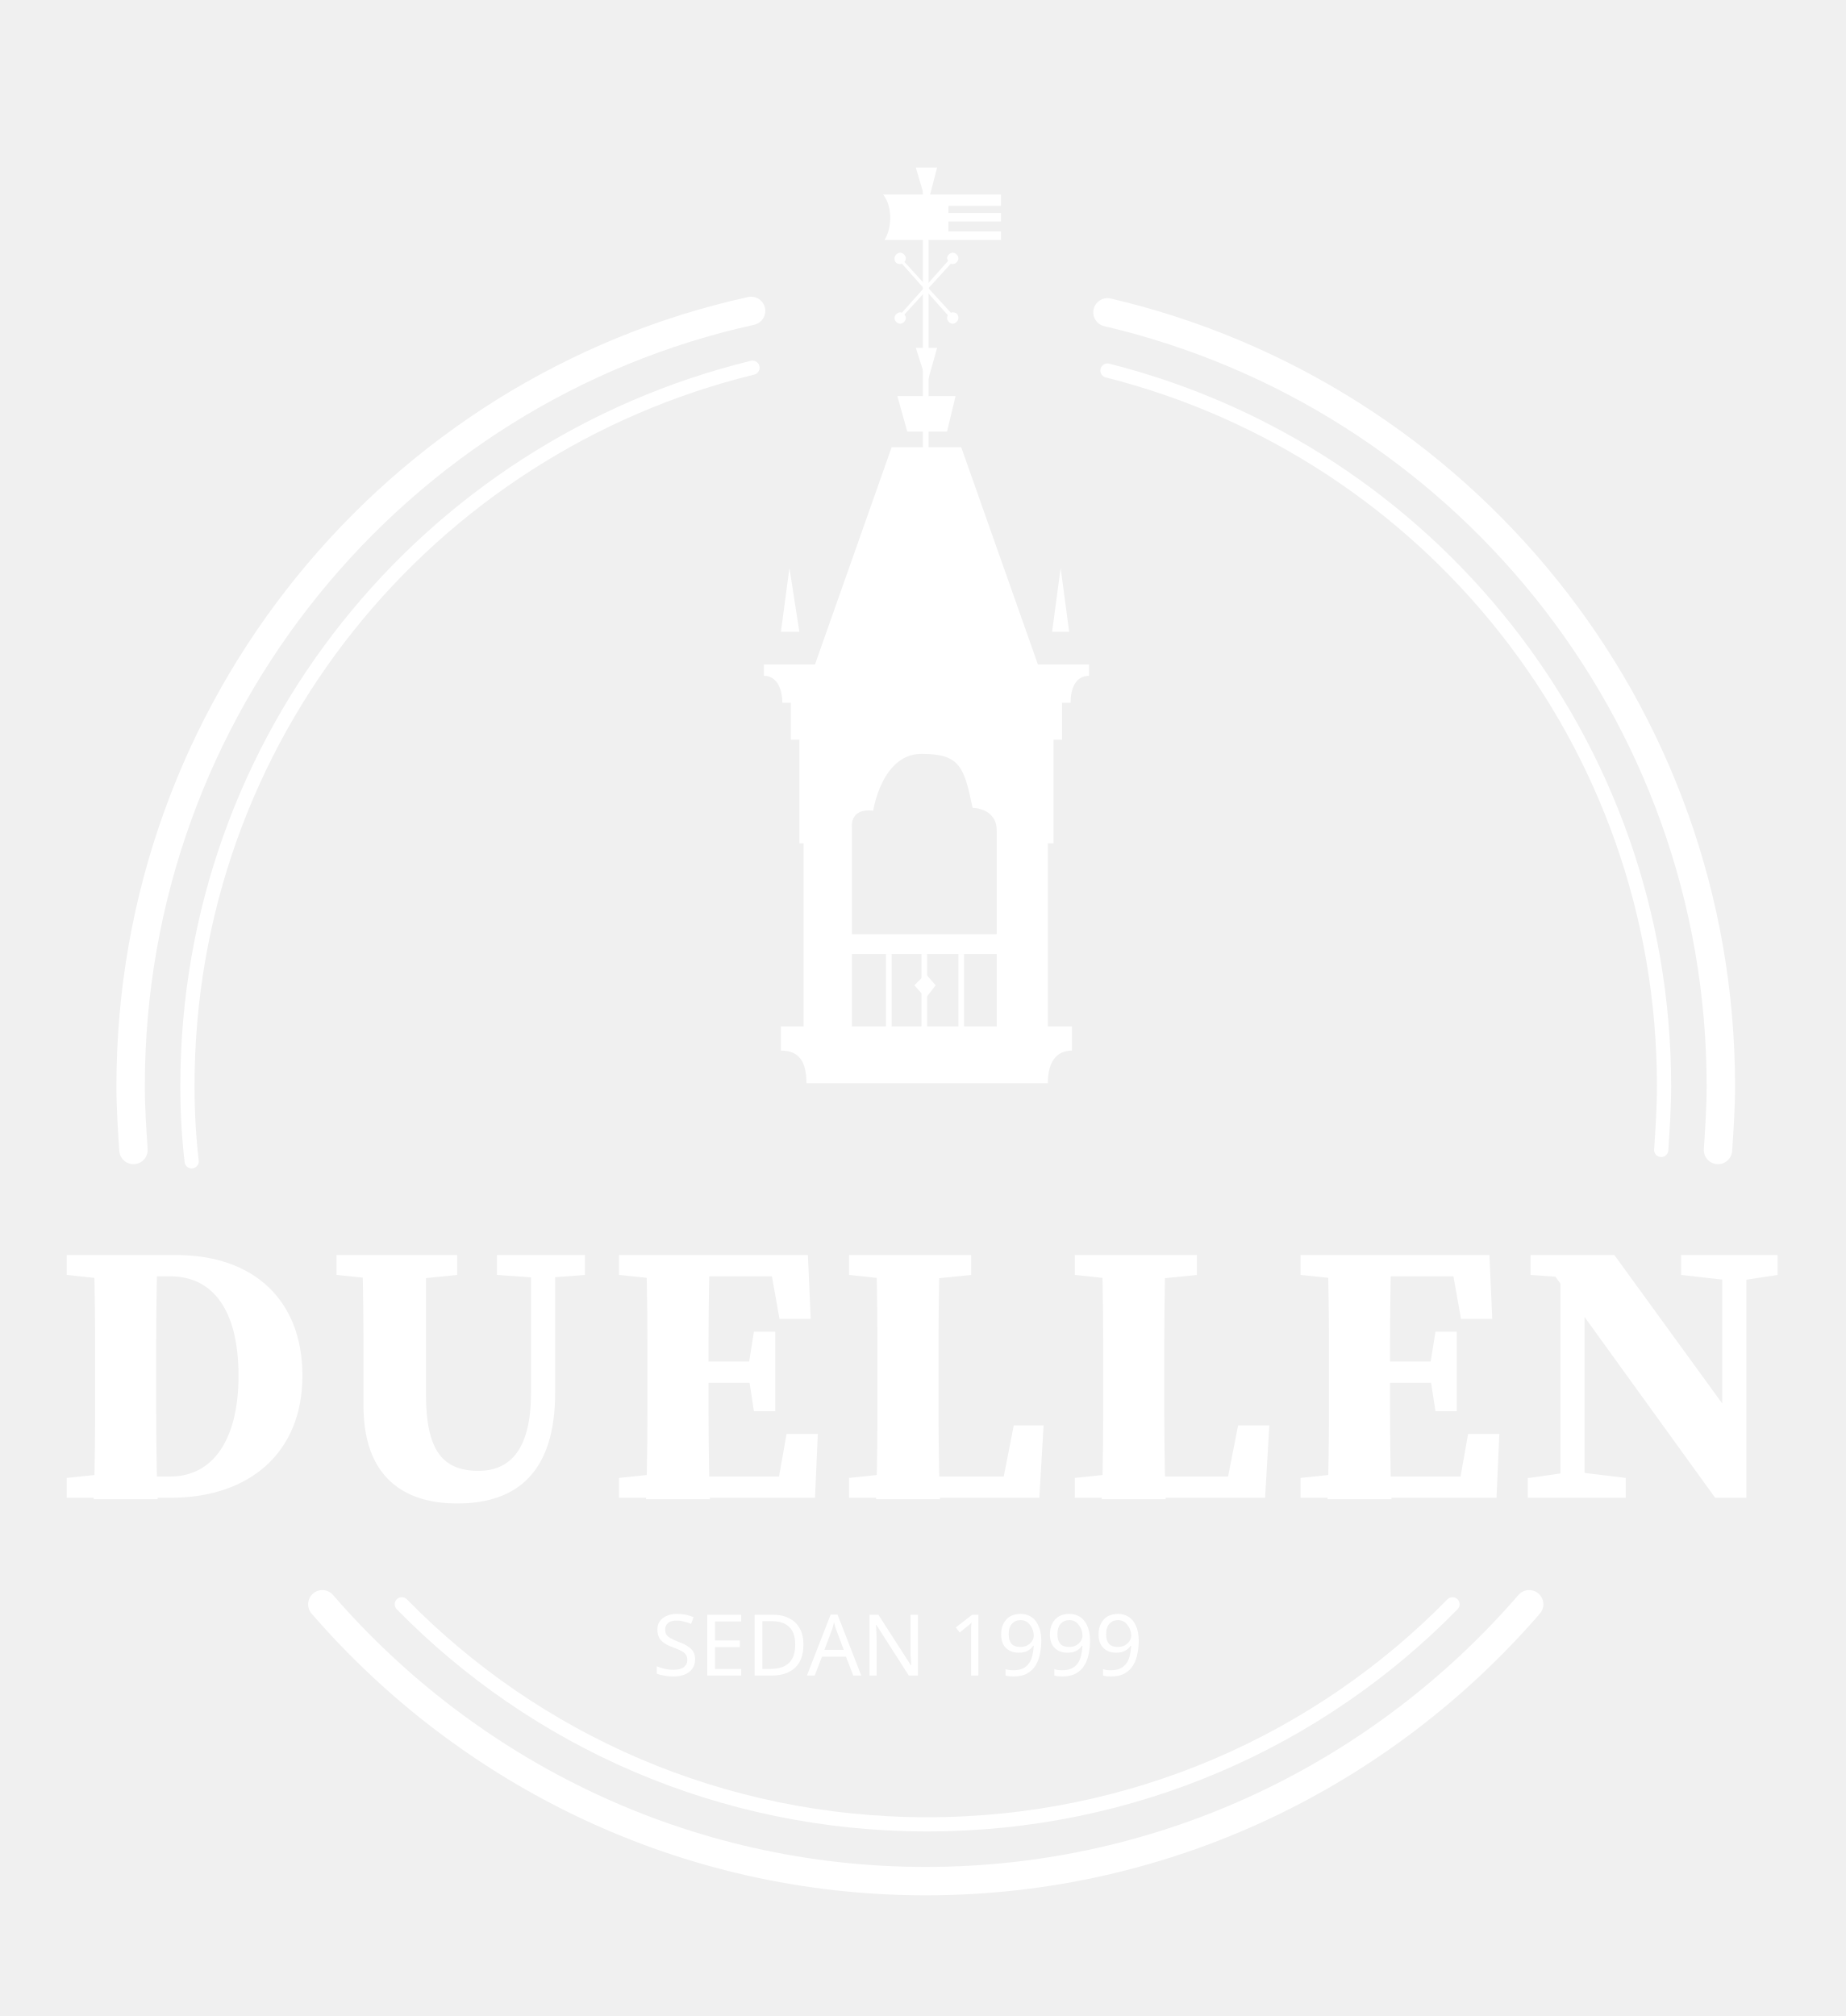
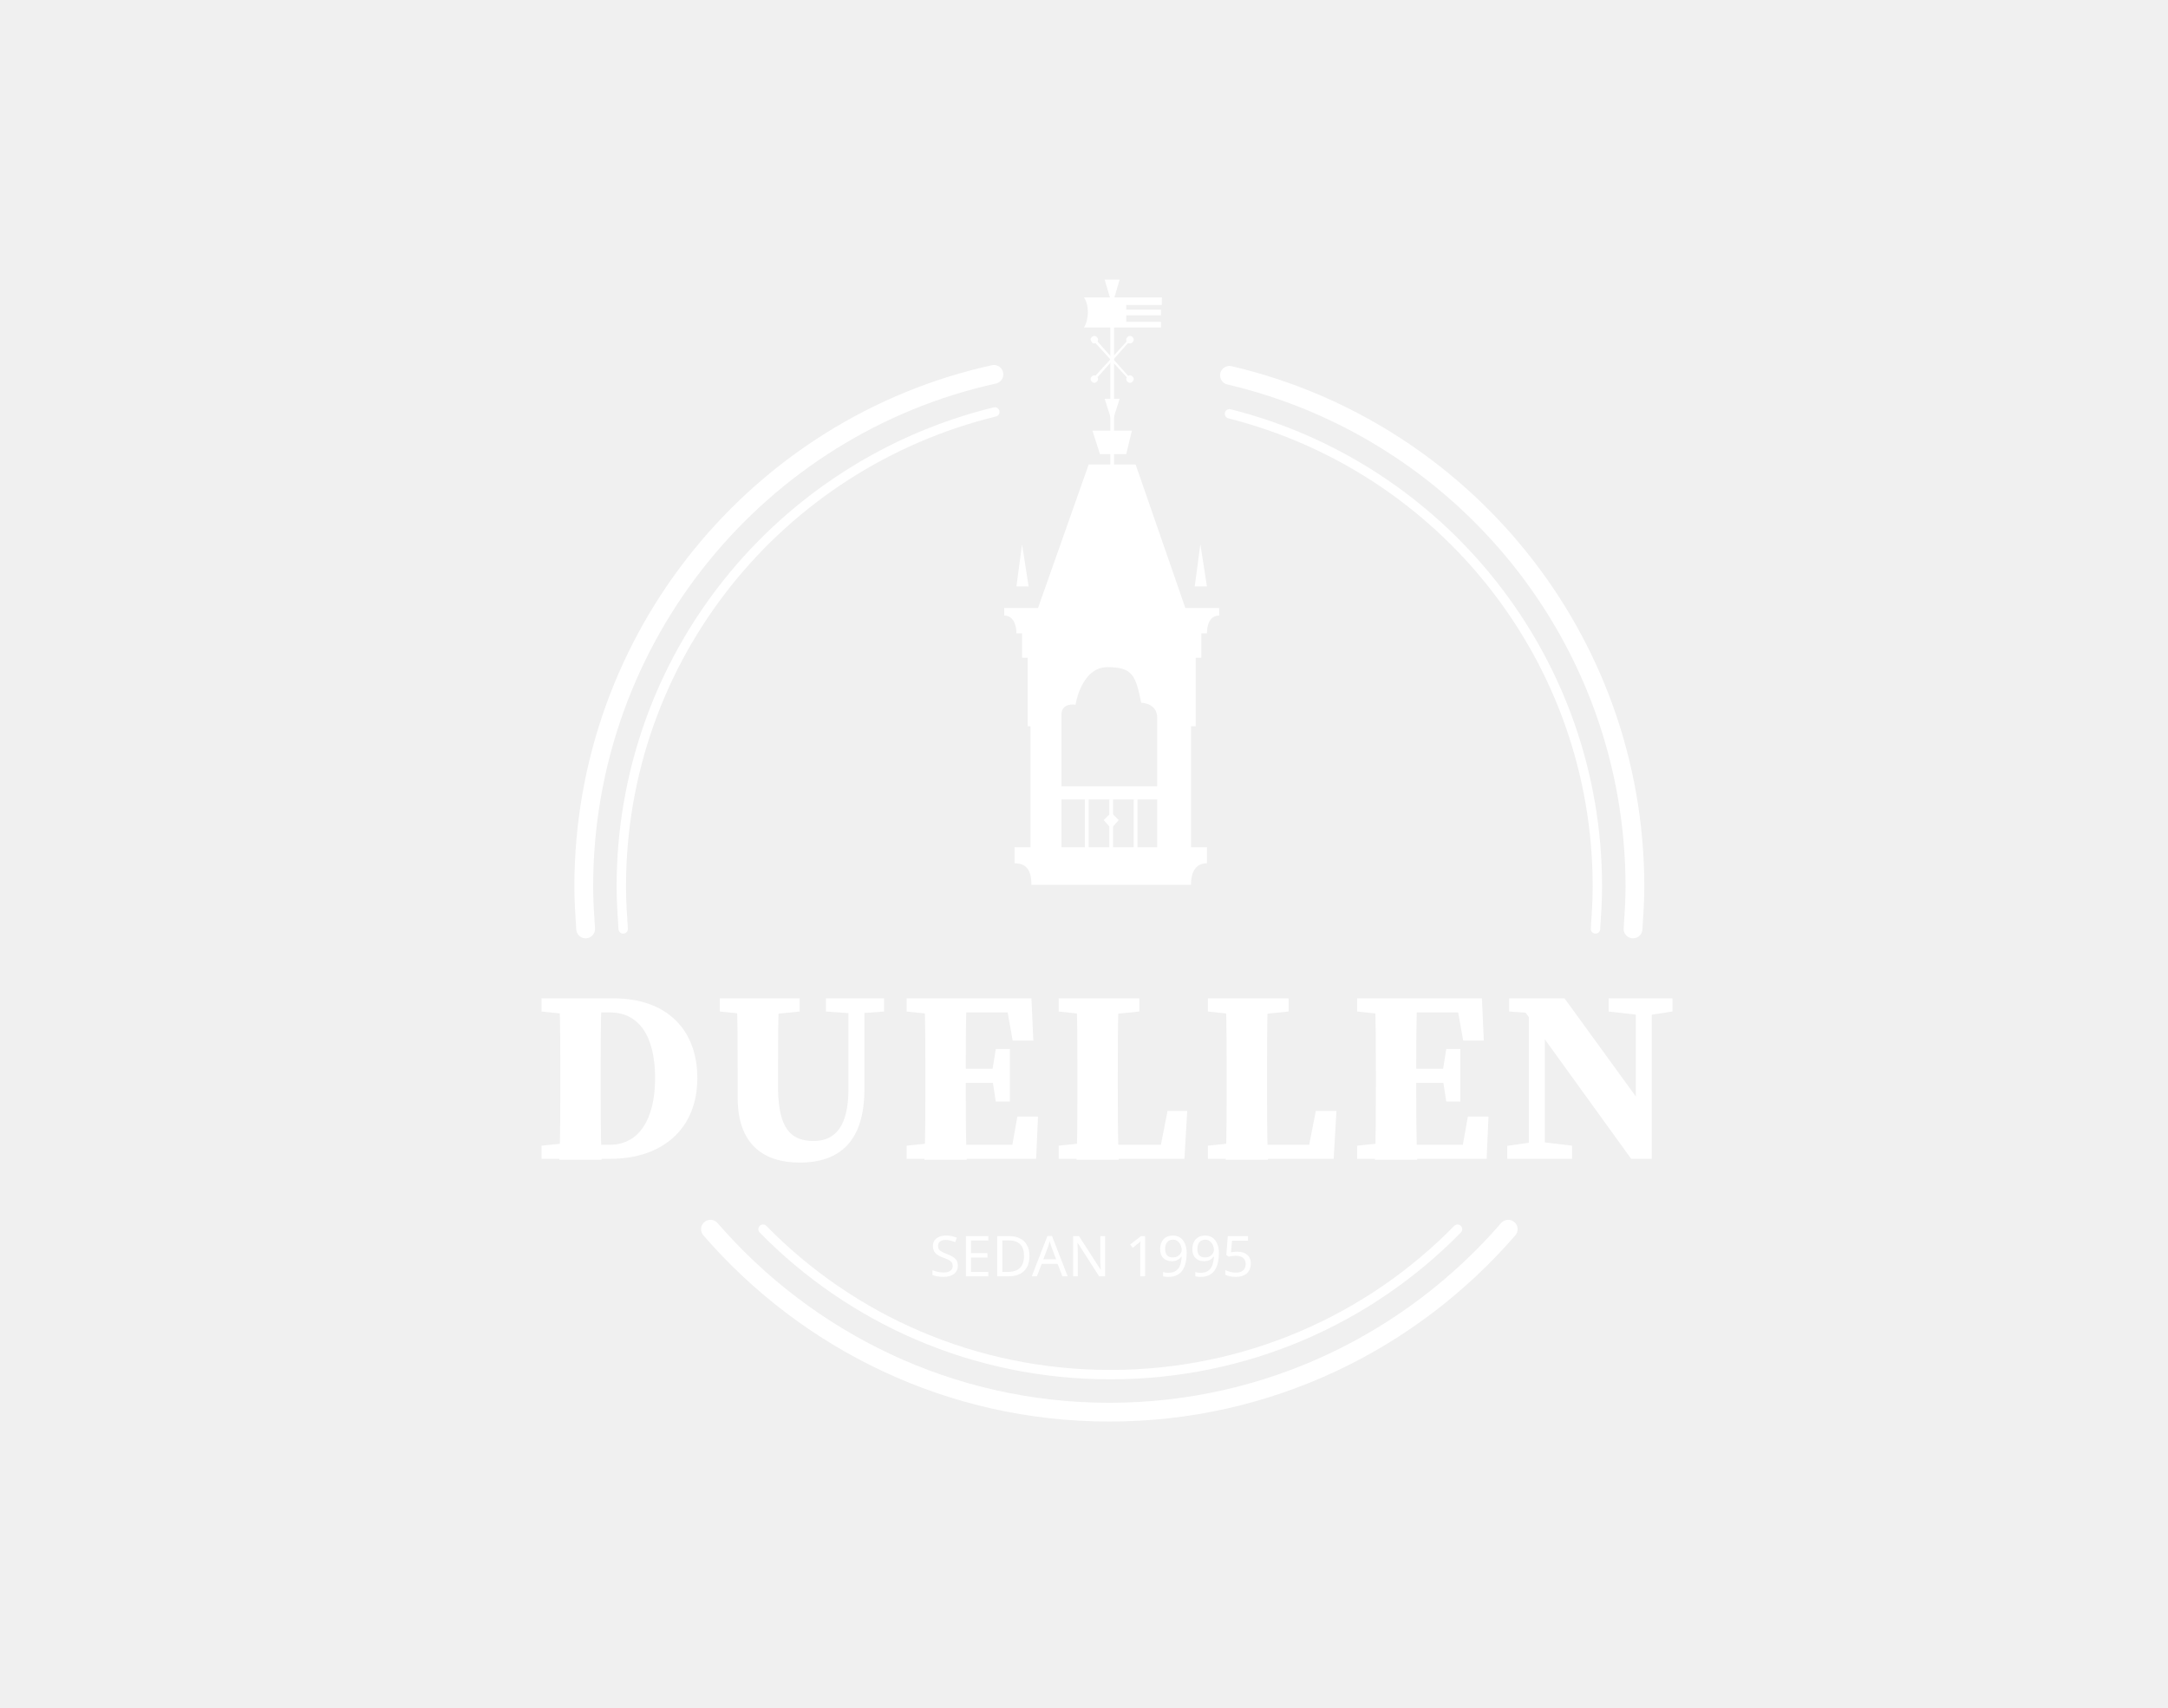
- <svg xmlns="http://www.w3.org/2000/svg" version="1.1" x="0px" y="0px" viewBox="0 0 130 142" style="enable-background:new 0 0 130 142;" xml:space="preserve">
+ <svg xmlns="http://www.w3.org/2000/svg" version="1.1" x="0px" y="0px" viewBox="0 0 231 182" style="enable-background:new 0 0 231 182;" xml:space="preserve">
  <style type="text/css">
	.st0{fill:none;stroke:#FFFFFF;stroke-linecap:round;stroke-miterlimit:10;}
	.st1{fill:none;stroke:#FFFFFF;stroke-width:2;stroke-linecap:round;stroke-miterlimit:10;}
	.st2{fill:#FFFFFF;}
	.st3{font-family:'Gotham-Medium';}
	.st4{font-size:6px;}
</style>
  <g id="Layer_1">
-     <path class="st0" d="M78,26.1c22.6,5.7,39.2,26.1,39.2,50.4c0,1.5-0.1,3-0.2,4.5" />
-     <path class="st0" d="M13.5,81.8c-0.2-1.7-0.3-3.5-0.3-5.3c0-24.5,16.9-45,39.8-50.6" />
-     <path class="st0" d="M102.3,113c-9.4,9.6-22.5,15.5-37,15.5c-14.5,0-27.6-5.9-37-15.5" />
-     <path class="st1" d="M78,22c24.8,5.8,43.2,28,43.2,54.5c0,1.5-0.1,3-0.2,4.5" />
-     <path class="st1" d="M9.4,81c-0.1-1.5-0.2-3-0.2-4.5c0-26.7,18.7-49.1,43.7-54.6" />
-     <path class="st1" d="M107.7,113c-10.3,11.9-25.5,19.5-42.5,19.5c-17,0-32.2-7.6-42.5-19.5" />
+     <path class="st0" d="M131,44.1c22.6,5.7,39.2,26.1,39.2,50.4c0,1.5-0.1,3-0.2,4.5" />
+     <path class="st0" d="M66.4,99c-0.1-1.5-0.2-3-0.2-4.5c0-24.5,16.9-45,39.8-50.6" />
+     <path class="st0" d="M155.3,131c-9.4,9.6-22.5,15.5-37,15.5c-14.5,0-27.6-5.9-37-15.5" />
+     <path class="st1" d="M131,40c24.8,5.8,43.2,28,43.2,54.5c0,1.5-0.1,3-0.2,4.5" />
+     <path class="st1" d="M62.4,99c-0.1-1.5-0.2-3-0.2-4.5c0-26.7,18.7-49.1,43.7-54.6" />
+     <path class="st1" d="M160.7,131c-10.3,11.9-25.5,19.5-42.5,19.5c-17,0-32.2-7.6-42.5-19.5" />
    <g>
-       <path class="st2" d="M74.2,59.4v-7.3h0.6v-2.6h0.6c0-0.9,0.3-1.9,1.3-1.9v-0.8h-3.6l-5.4-15.3h-4.9l-5.4,15.3h-3.6v0.8    c0.9,0,1.3,0.9,1.3,1.9h0.6v2.6h0.6v7.3h0.3v12.9H55V74c1.3,0,1.8,0.8,1.8,2.3h17c0-1.5,0.6-2.3,1.7-2.3v-1.7l-2.8,0l-12.7,0v-14    c0,0-0.2-1.4,1.5-1.2c0,0,0.6-4,3.4-4c2.7,0,3,0.9,3.6,3.8c0,0,1.7,0,1.7,1.6c0,1.6,0,13.8,0,13.8l3.6,0.2l0-13.1L74.2,59.4z" />
+       <path class="st2" d="M127.4,77.4v-7.3h0.6v-2.6h0.6c0-0.9,0.3-1.9,1.3-1.9v-0.8h-3.6L121,49.5H116l-5.4,15.3H107v0.8    c0.9,0,1.3,0.9,1.3,1.9h0.6v2.6h0.6v7.3h0.3v12.9h-1.7V92c1.3,0,1.8,0.8,1.8,2.3h17c0-1.5,0.6-2.3,1.7-2.3v-1.7l-2.8,0l-12.7,0    v-14c0,0-0.2-1.4,1.5-1.2c0,0,0.6-4,3.4-4c2.7,0,3,0.9,3.6,3.8c0,0,1.7,0,1.7,1.6c0,1.6,0,13.8,0,13.8l3.6,0.2l0-13.1L127.4,77.4z    " />
      <g>
-         <rect x="59.6" y="65.8" class="st2" width="11" height="1.4" />
-         <path class="st2" d="M65.1,66.5" />
+         <rect x="112.9" y="83.8" class="st2" width="11" height="1.4" />
+         <path class="st2" d="M118.4,84.5" />
      </g>
      <g>
-         <rect x="62.4" y="67.2" class="st2" width="0.4" height="6" />
-         <path class="st2" d="M62.6,70.2" />
+         <rect x="115.6" y="85.2" class="st2" width="0.4" height="6" />
+         <path class="st2" d="M115.8,88.2" />
      </g>
      <g>
-         <rect x="67.5" y="67.2" class="st2" width="0.4" height="6" />
-         <path class="st2" d="M67.7,70.2" />
+         <rect x="120.8" y="85.2" class="st2" width="0.4" height="6" />
+         <path class="st2" d="M121,88.2" />
      </g>
      <g>
-         <rect x="64.9" y="67.2" class="st2" width="0.4" height="6" />
-         <path class="st2" d="M65.1,70.2" />
+         <rect x="118.2" y="85.2" class="st2" width="0.4" height="6" />
+         <path class="st2" d="M118.4,88.2" />
      </g>
-       <polygon class="st2" points="55,44.5 56.3,44.5 55.6,40   " />
-       <polygon class="st2" points="74.1,44.5 75.3,44.5 74.7,40   " />
+       <polygon class="st2" points="108.3,62.5 109.6,62.5 108.9,58   " />
+       <polygon class="st2" points="127.3,62.5 128.6,62.5 127.9,58   " />
      <g>
-         <rect x="65" y="12.9" class="st2" width="0.4" height="19" />
-         <path class="st2" d="M65.2,22.9" />
+         <rect x="118.3" y="30.9" class="st2" width="0.4" height="19" />
+         <path class="st2" d="M118.5,40.9" />
      </g>
-       <polygon class="st2" points="63.2,27.9 67.3,27.9 66.7,30.4 63.9,30.4   " />
-       <polygon class="st2" points="64.5,24.5 66,24.5 65.3,27   " />
+       <polygon class="st2" points="116.4,45.9 120.6,45.9 120,48.4 117.2,48.4   " />
+       <polygon class="st2" points="117.7,42.5 119.3,42.5 118.5,45   " />
      <g>
-         <polygon class="st2" points="67.4,18.1 67.2,17.9 63.1,22.5 63.2,22.7    " />
-         <path class="st2" d="M65.2,20.3" />
+         <polygon class="st2" points="120.6,36.1 120.5,35.9 116.3,40.5 116.5,40.7    " />
+         <path class="st2" d="M118.5,38.3" />
      </g>
      <g>
-         <polygon class="st2" points="63.2,17.9 63.1,18.1 67.2,22.7 67.4,22.5    " />
-         <path class="st2" d="M65.2,20.3" />
+         <polygon class="st2" points="116.5,35.9 116.3,36.1 120.5,40.7 120.6,40.5    " />
+         <path class="st2" d="M118.5,38.3" />
      </g>
      <g>
-         <path class="st2" d="M63.4,18.6c0.2,0,0.4-0.2,0.4-0.4c0-0.2-0.2-0.4-0.4-0.4c-0.2,0-0.4,0.2-0.4,0.4     C63,18.5,63.2,18.6,63.4,18.6z" />
-         <path class="st2" d="M63.4,18.2" />
+         <path class="st2" d="M116.6,36.6c0.2,0,0.4-0.2,0.4-0.4c0-0.2-0.2-0.4-0.4-0.4c-0.2,0-0.4,0.2-0.4,0.4     C116.3,36.5,116.4,36.6,116.6,36.6z" />
+         <path class="st2" d="M116.6,36.2" />
      </g>
      <g>
-         <path class="st2" d="M67.1,18.6c0.2,0,0.4-0.2,0.4-0.4c0-0.2-0.2-0.4-0.4-0.4c-0.2,0-0.4,0.2-0.4,0.4     C66.8,18.5,66.9,18.6,67.1,18.6z" />
-         <path class="st2" d="M67.1,18.2" />
+         <path class="st2" d="M120.4,36.6c0.2,0,0.4-0.2,0.4-0.4c0-0.2-0.2-0.4-0.4-0.4c-0.2,0-0.4,0.2-0.4,0.4     C120,36.5,120.2,36.6,120.4,36.6z" />
+         <path class="st2" d="M120.4,36.2" />
      </g>
      <g>
-         <path class="st2" d="M63.4,22.8c0.2,0,0.4-0.2,0.4-0.4S63.6,22,63.4,22c-0.2,0-0.4,0.2-0.4,0.4S63.2,22.8,63.4,22.8z" />
-         <path class="st2" d="M63.4,22.4" />
+         <path class="st2" d="M116.6,40.8c0.2,0,0.4-0.2,0.4-0.4s-0.2-0.4-0.4-0.4c-0.2,0-0.4,0.2-0.4,0.4S116.4,40.8,116.6,40.8z" />
+         <path class="st2" d="M116.6,40.4" />
      </g>
      <g>
-         <path class="st2" d="M67.1,22.8c0.2,0,0.4-0.2,0.4-0.4S67.4,22,67.1,22c-0.2,0-0.4,0.2-0.4,0.4S66.9,22.8,67.1,22.8z" />
-         <path class="st2" d="M67.1,22.4" />
+         <path class="st2" d="M120.4,40.8c0.2,0,0.4-0.2,0.4-0.4s-0.2-0.4-0.4-0.4c-0.2,0-0.4,0.2-0.4,0.4S120.2,40.8,120.4,40.8z" />
+         <path class="st2" d="M120.4,40.4" />
      </g>
-       <path class="st2" d="M62.2,13.7h8.3v0.8h-3.7v0.5h3.7v0.6h-3.7v0.7h3.7v0.6h-8.2C62.8,16.1,62.9,14.6,62.2,13.7z" />
-       <polygon class="st2" points="64.5,11.8 66,11.8 65.3,14.5   " />
+       <path class="st2" d="M115.5,31.7h8.3v0.8H120v0.5h3.7v0.6H120v0.7h3.7v0.6h-8.2C116,34.1,116.1,32.6,115.5,31.7z" />
+       <polygon class="st2" points="117.7,29.8 119.3,29.8 118.5,32.5   " />
      <g>
-         <polygon class="st2" points="65.2,68.6 65.9,69.4 65.2,70.3 64.4,69.4    " />
-         <path class="st2" d="M65.2,69.4" />
+         <polygon class="st2" points="118.4,86.6 119.2,87.4 118.4,88.3 117.6,87.4    " />
+         <path class="st2" d="M118.4,87.4" />
      </g>
    </g>
-     <text transform="matrix(1 0 0 1 45.9409 118.0205)" class="st2 st3 st4">SEDAN 1999</text>
+     <text transform="matrix(1 0 0 1 99.043 136.0205)" class="st2 st3 st4">SEDAN 1995</text>
  </g>
  <g id="Layer_2">
    <g>
      <g>
-         <path class="st2" d="M4.7,89.8v-1.4h4.2v1.8H8.4L4.7,89.8z M8.9,103.7v1.8H4.7v-1.4l3.8-0.4H8.9z M6.7,96.5c0-2.7,0-5.4-0.1-8.1     h4.5C11,91,11,93.7,11,96.5v0.9c0,2.8,0,5.5,0.1,8.2H6.6c0.1-2.6,0.1-5.3,0.1-8.2V96.5z M8.9,104h3.1c3,0,4.8-2.6,4.8-7.1     c0-4.6-1.8-7-4.8-7H8.9v-1.5h3.5c5.5,0,8.9,3.2,8.9,8.5c0,5.4-3.7,8.6-9.3,8.6H8.9V104z" />
-         <path class="st2" d="M23.7,89.8v-1.4h8.5v1.4l-3.9,0.4h-0.7L23.7,89.8z M33.7,103.6c2.3,0,3.7-1.6,3.7-5.5v-9.7h1.7v9.7     c0,5.5-2.6,7.8-6.9,7.8c-3.8,0-6.6-1.9-6.6-6.9v-2.8c0-2.6,0-5.2-0.1-7.8h4.5C30,90.9,30,93.6,30,96.2v2     C30,102.2,31.2,103.6,33.7,103.6z M37.8,90l-2.8-0.2v-1.4h6.2v1.4L38.6,90H37.8z" />
-         <path class="st2" d="M43.6,89.8v-1.4h4.2v1.8h-0.4L43.6,89.8z M47.8,103.7v1.8h-4.2v-1.4l3.8-0.4H47.8z M45.6,96.5     c0-2.7,0-5.4-0.1-8.1H50c-0.1,2.6-0.1,5.3-0.1,8.1v0.9c0,2.8,0,5.5,0.1,8.2h-4.5c0.1-2.6,0.1-5.3,0.1-8.1V96.5z M54.1,88.4     l1.9,1.5h-8.2v-1.5h9.1l0.2,4.5h-2.2L54.1,88.4z M53.5,97.4h-5.7v-1.5h5.7V97.4z M57.6,101l-0.2,4.5h-9.6V104h8.7l-1.9,1.5     l0.8-4.5H57.6z M52.7,96.3l0.4-2.5h1.5v5.6h-1.5l-0.4-2.6V96.3z" />
-         <path class="st2" d="M59.8,89.8v-1.4h8.6v1.4l-3.9,0.4h-1L59.8,89.8z M64,103.7v1.8h-4.2v-1.4l3.8-0.4H64z M61.7,88.4h4.5     c-0.1,2.6-0.1,5.3-0.1,8.1v1.4c0,2.3,0,5,0.1,7.7h-4.5c0.1-2.6,0.1-5.3,0.1-7.5v-1.5C61.8,93.8,61.8,91.1,61.7,88.4z M73.5,100.4     l-0.3,5.1H64V104h8.4l-2,1.5l1-5.1H73.5z" />
-         <path class="st2" d="M75.7,89.8v-1.4h8.6v1.4l-3.9,0.4h-1L75.7,89.8z M79.9,103.7v1.8h-4.2v-1.4l3.8-0.4H79.9z M77.6,88.4h4.5     c-0.1,2.6-0.1,5.3-0.1,8.1v1.4c0,2.3,0,5,0.1,7.7h-4.5c0.1-2.6,0.1-5.3,0.1-7.5v-1.5C77.7,93.8,77.7,91.1,77.6,88.4z M89.4,100.4     l-0.3,5.1h-9.3V104h8.4l-2,1.5l1-5.1H89.4z" />
-         <path class="st2" d="M91.6,89.8v-1.4h4.2v1.8h-0.4L91.6,89.8z M95.8,103.7v1.8h-4.2v-1.4l3.8-0.4H95.8z M93.6,96.5     c0-2.7,0-5.4-0.1-8.1H98c-0.1,2.6-0.1,5.3-0.1,8.1v0.9c0,2.8,0,5.5,0.1,8.2h-4.5c0.1-2.6,0.1-5.3,0.1-8.1V96.5z M102.1,88.4     l1.9,1.5h-8.2v-1.5h9.1l0.2,4.5h-2.2L102.1,88.4z M101.5,97.4h-5.7v-1.5h5.7V97.4z M105.6,101l-0.2,4.5h-9.6V104h8.7l-1.9,1.5     l0.8-4.5H105.6z M100.7,96.3l0.4-2.5h1.5v5.6h-1.5l-0.4-2.6V96.3z" />
-         <path class="st2" d="M107.7,104.1l2.8-0.4h0.7l3.3,0.4v1.4h-6.9V104.1z M109.1,89.3l1.5,0.7l-2.8-0.2v-1.4h5.9l9.3,12.8v4.3h-2.2     L109.1,89.3z M109.9,88.4l1.7,1.4v15.7h-1.7V88.4z M118.3,88.4h6.9v1.4l-2.6,0.4h-0.7l-3.5-0.4V88.4z M121.3,88.4h1.7v17.1     l-1.7-1.7V88.4z" />
+         <path class="st2" d="M57.7,107.8v-1.4h4.2v1.8h-0.4L57.7,107.8z M61.9,121.7v1.8h-4.2v-1.4l3.8-0.4H61.9z M59.7,114.5     c0-2.7,0-5.4-0.1-8.1h4.5c-0.1,2.6-0.1,5.3-0.1,8.1v0.9c0,2.8,0,5.5,0.1,8.2h-4.5c0.1-2.6,0.1-5.3,0.1-8.2V114.5z M61.9,122h3.1     c3,0,4.8-2.6,4.8-7.1c0-4.6-1.8-7-4.8-7h-3.1v-1.5h3.5c5.5,0,8.9,3.2,8.9,8.5c0,5.4-3.7,8.6-9.3,8.6h-3.1V122z" />
+         <path class="st2" d="M76.7,107.8v-1.4h8.5v1.4l-3.9,0.4h-0.7L76.7,107.8z M86.7,121.6c2.3,0,3.7-1.6,3.7-5.5v-9.7h1.7v9.7     c0,5.5-2.6,7.8-6.9,7.8c-3.8,0-6.6-1.9-6.6-6.9v-2.8c0-2.6,0-5.2-0.1-7.8h4.5c-0.1,2.6-0.1,5.2-0.1,7.8v2     C83,120.2,84.2,121.6,86.7,121.6z M90.8,108l-2.8-0.2v-1.4h6.2v1.4l-2.7,0.2H90.8z" />
+         <path class="st2" d="M96.6,107.8v-1.4h4.2v1.8h-0.4L96.6,107.8z M100.8,121.7v1.8h-4.2v-1.4l3.8-0.4H100.8z M98.6,114.5     c0-2.7,0-5.4-0.1-8.1h4.5c-0.1,2.6-0.1,5.3-0.1,8.1v0.9c0,2.8,0,5.5,0.1,8.2h-4.5c0.1-2.6,0.1-5.3,0.1-8.1V114.5z M107.1,106.4     l1.9,1.5h-8.2v-1.5h9.1l0.2,4.5h-2.2L107.1,106.4z M106.5,115.4h-5.7v-1.5h5.7V115.4z M110.6,119l-0.2,4.5h-9.6V122h8.7l-1.9,1.5     l0.8-4.5H110.6z M105.7,114.3l0.4-2.5h1.5v5.6h-1.5l-0.4-2.6V114.3z" />
+         <path class="st2" d="M112.8,107.8v-1.4h8.6v1.4l-3.9,0.4h-1L112.8,107.8z M117,121.7v1.8h-4.2v-1.4l3.8-0.4H117z M114.7,106.4     h4.5c-0.1,2.6-0.1,5.3-0.1,8.1v1.4c0,2.3,0,5,0.1,7.7h-4.5c0.1-2.6,0.1-5.3,0.1-7.5v-1.5C114.8,111.8,114.8,109.1,114.7,106.4z      M126.5,118.4l-0.3,5.1H117V122h8.4l-2,1.5l1-5.1H126.5z" />
+         <path class="st2" d="M128.7,107.8v-1.4h8.6v1.4l-3.9,0.4h-1L128.7,107.8z M132.9,121.7v1.8h-4.2v-1.4l3.8-0.4H132.9z      M130.6,106.4h4.5c-0.1,2.6-0.1,5.3-0.1,8.1v1.4c0,2.3,0,5,0.1,7.7h-4.5c0.1-2.6,0.1-5.3,0.1-7.5v-1.5     C130.7,111.8,130.7,109.1,130.6,106.4z M142.4,118.4l-0.3,5.1h-9.3V122h8.4l-2,1.5l1-5.1H142.4z" />
+         <path class="st2" d="M144.6,107.8v-1.4h4.2v1.8h-0.4L144.6,107.8z M148.8,121.7v1.8h-4.2v-1.4l3.8-0.4H148.8z M146.6,114.5     c0-2.7,0-5.4-0.1-8.1h4.5c-0.1,2.6-0.1,5.3-0.1,8.1v0.9c0,2.8,0,5.5,0.1,8.2h-4.5c0.1-2.6,0.1-5.3,0.1-8.1V114.5z M155.1,106.4     l1.9,1.5h-8.2v-1.5h9.1l0.2,4.5h-2.2L155.1,106.4z M154.5,115.4h-5.7v-1.5h5.7V115.4z M158.6,119l-0.2,4.5h-9.6V122h8.7l-1.9,1.5     l0.8-4.5H158.6z M153.7,114.3l0.4-2.5h1.5v5.6h-1.5l-0.4-2.6V114.3z" />
+         <path class="st2" d="M160.7,122.1l2.8-0.4h0.7l3.3,0.4v1.4h-6.9V122.1z M162.1,107.3l1.5,0.7l-2.8-0.2v-1.4h5.9l9.3,12.8v4.3     h-2.2L162.1,107.3z M162.9,106.4l1.7,1.4v15.7h-1.7V106.4z M171.3,106.4h6.9v1.4l-2.6,0.4h-0.7l-3.5-0.4V106.4z M174.3,106.4h1.7     v17.1l-1.7-1.7V106.4z" />
      </g>
    </g>
  </g>
</svg>
